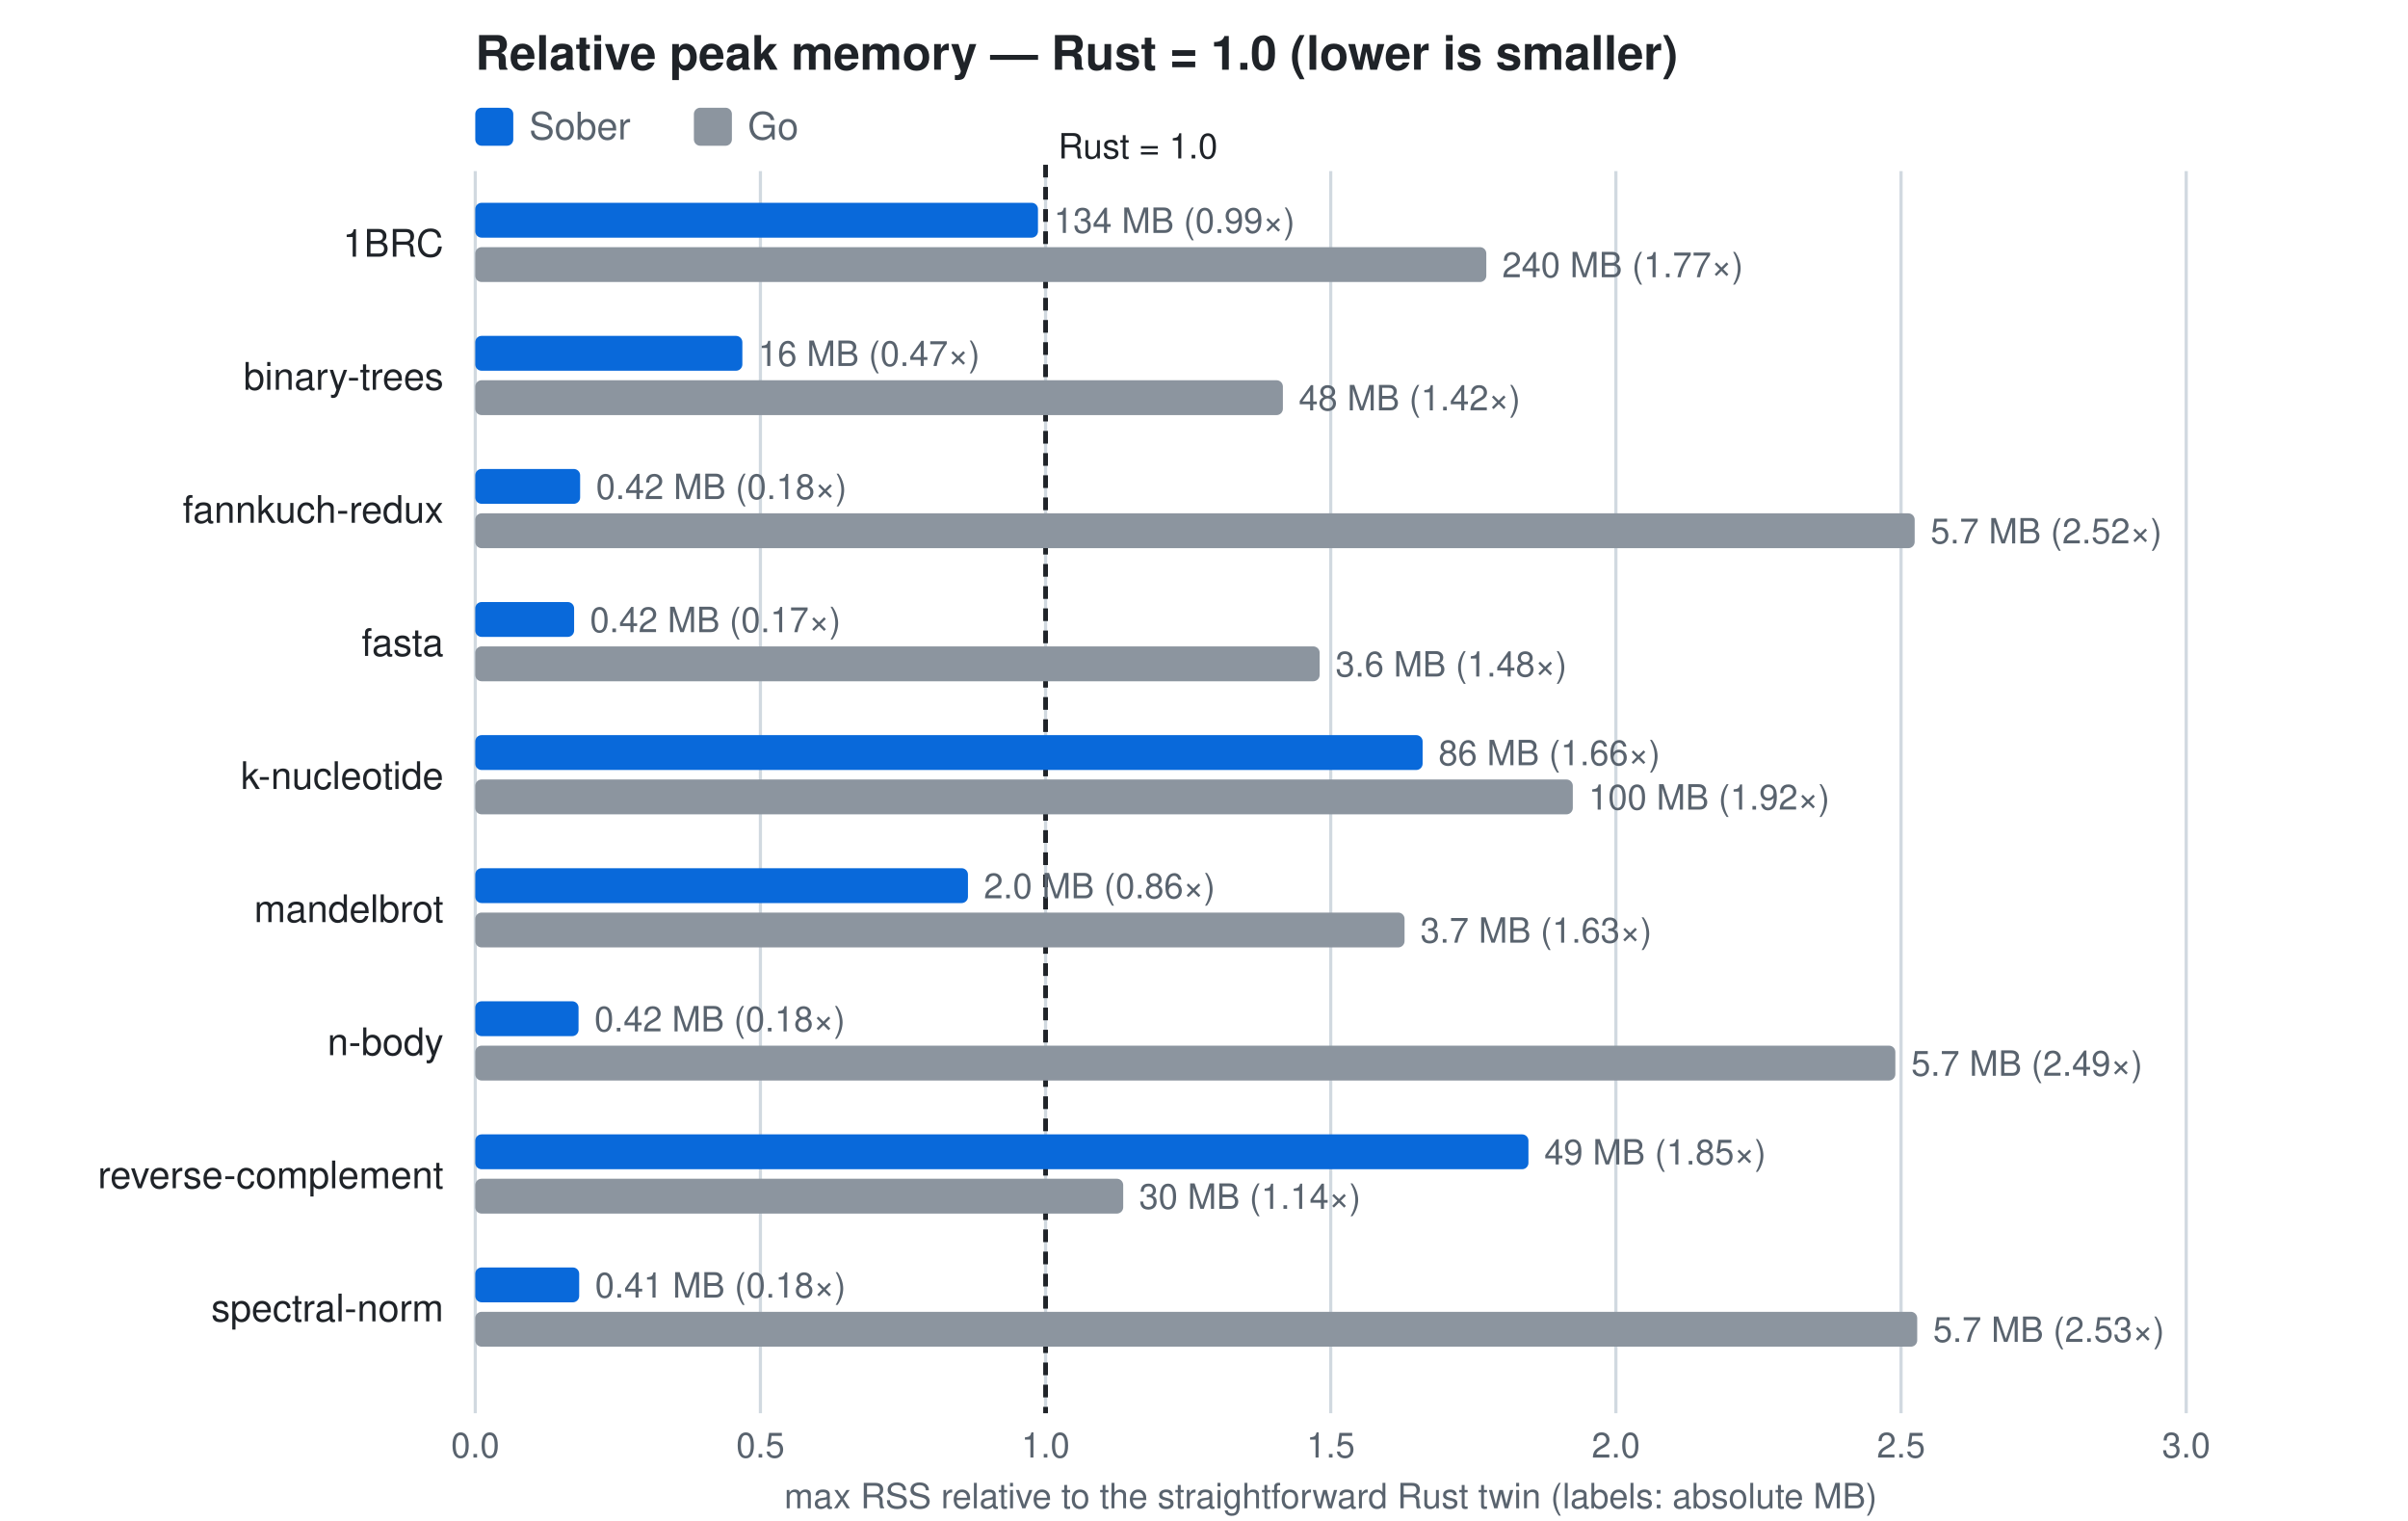
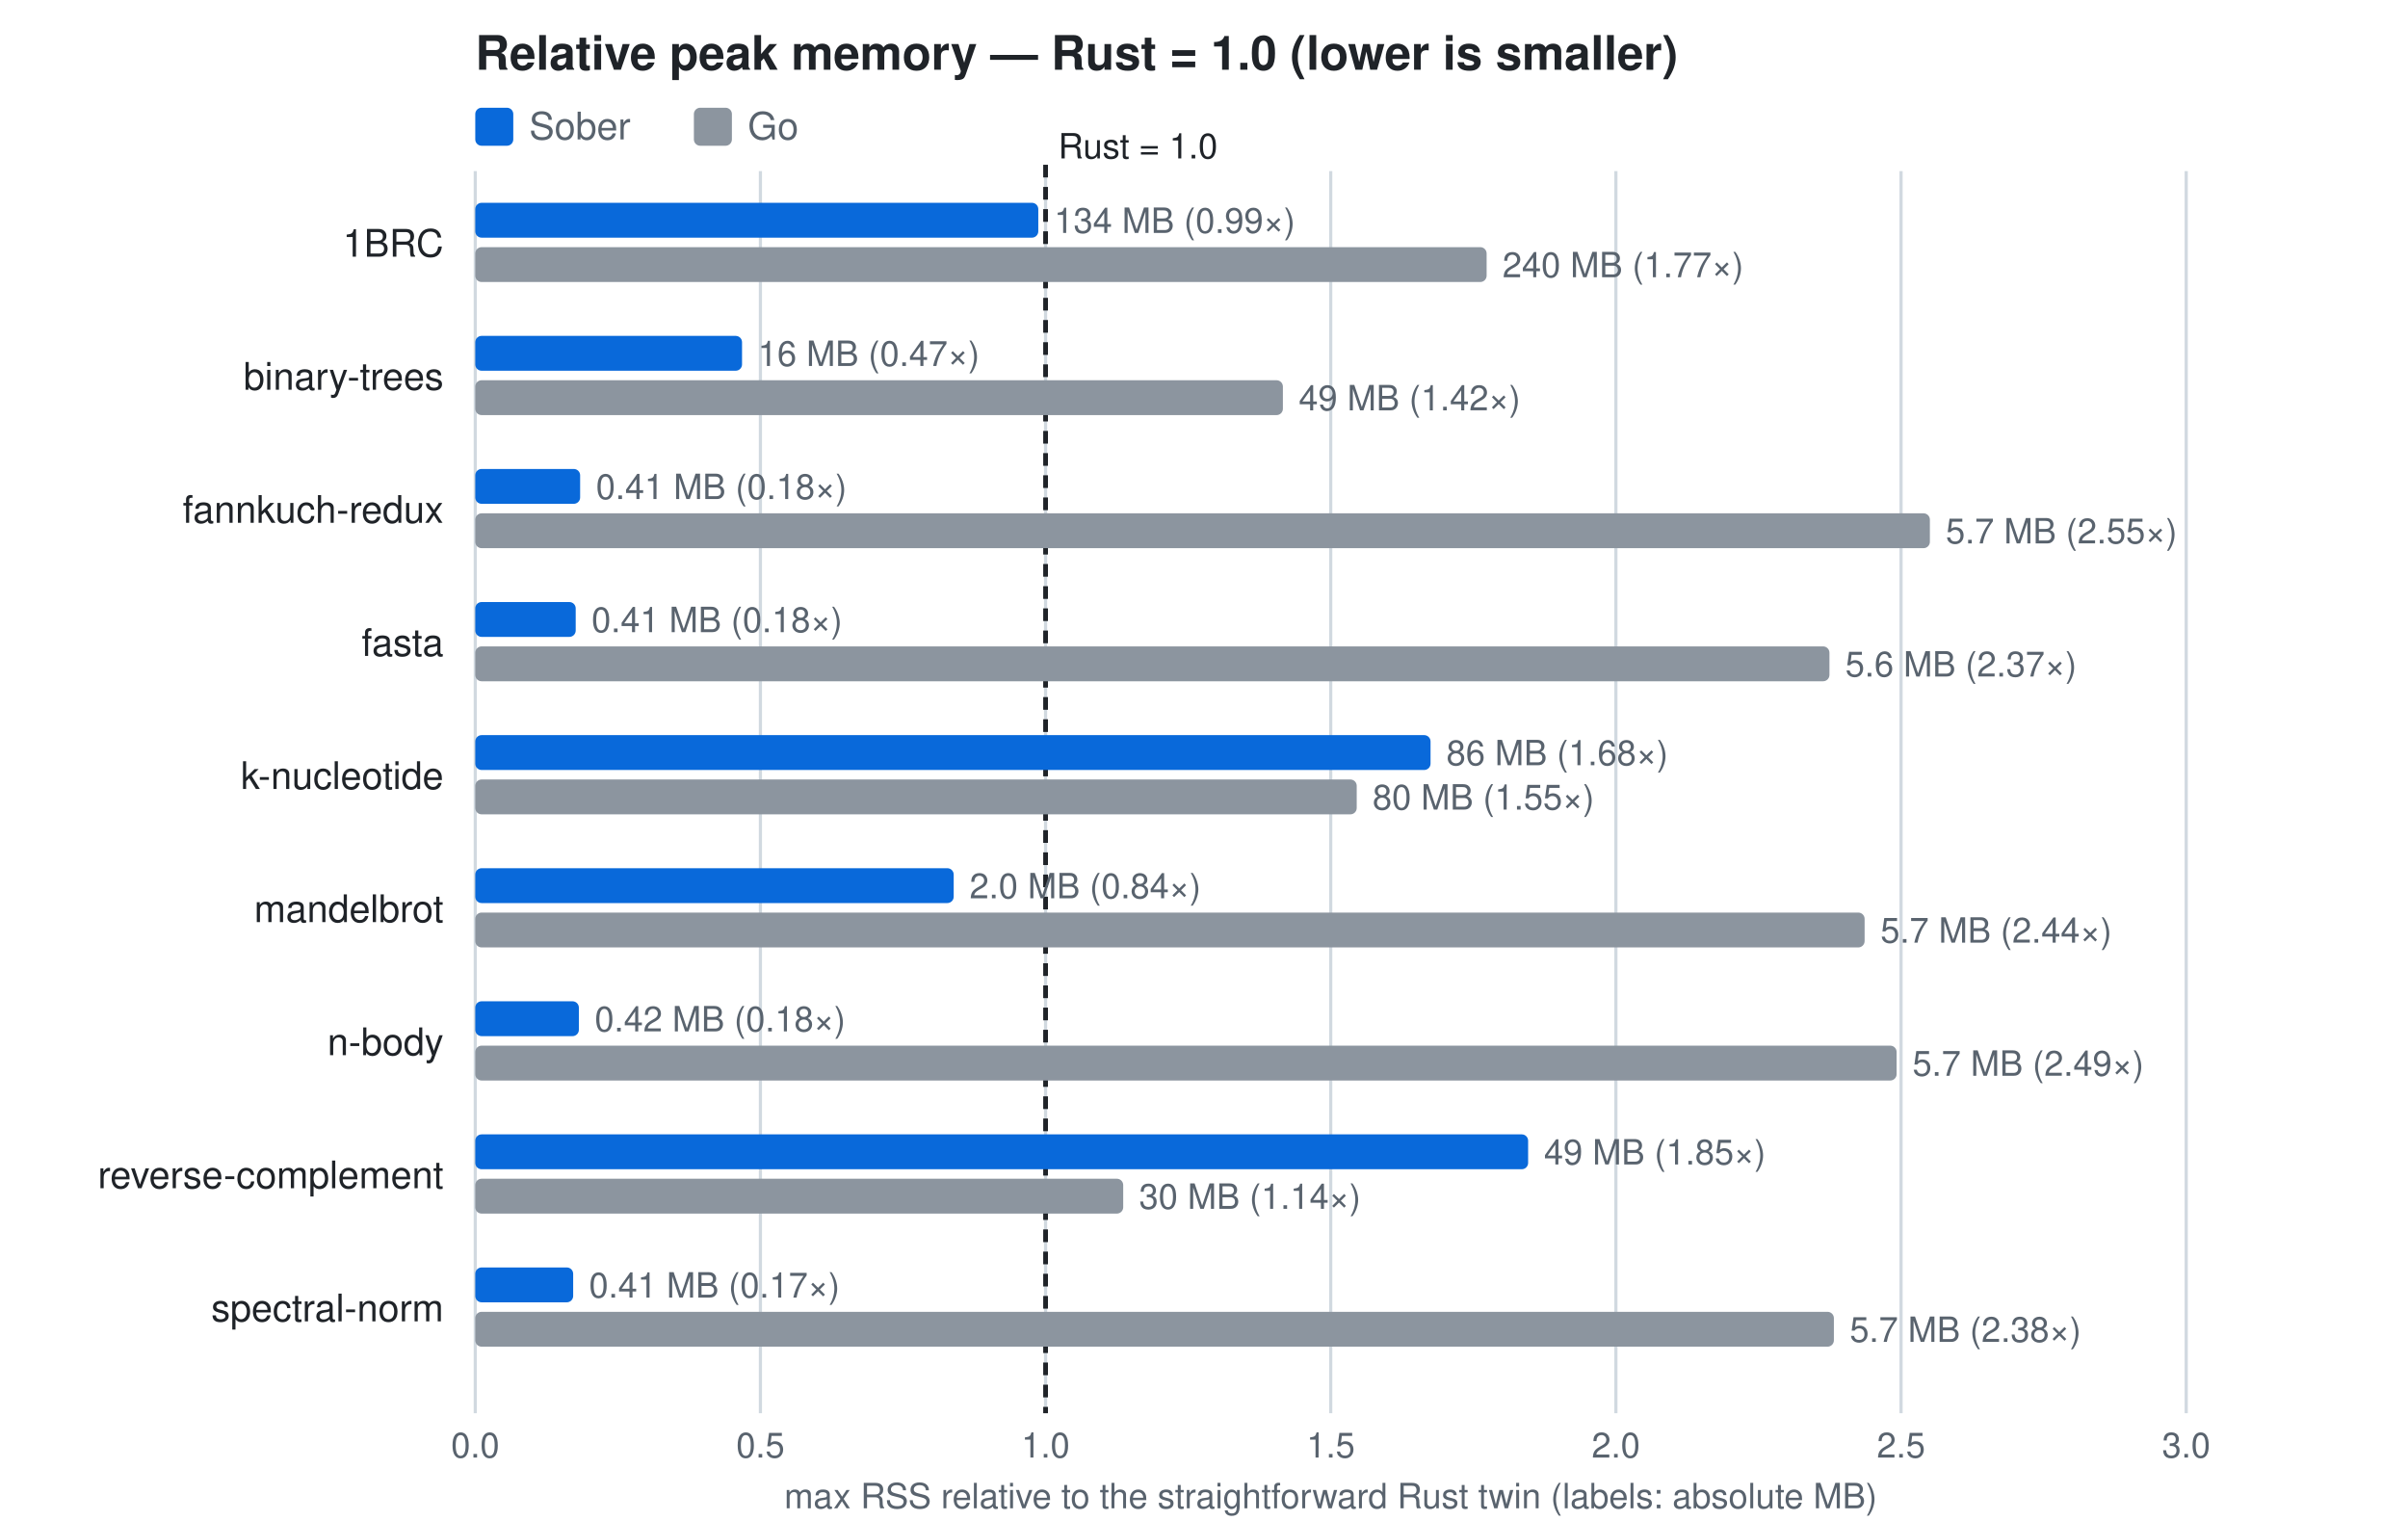
<svg xmlns="http://www.w3.org/2000/svg" width="760" height="480" viewBox="0 0 760 480" font-family="-apple-system, BlinkMacSystemFont, 'Segoe UI', Helvetica, Arial, sans-serif">
  <text x="150.0" y="22.0" fill="#1f2328" font-size="15" text-anchor="start" font-weight="600">Relative peak memory — Rust = 1.0 (lower is smaller)</text>
  <rect x="150" y="34" width="12" height="12" rx="2" fill="#0969da" />
  <text x="167.0" y="44.0" fill="#59636e" font-size="12" text-anchor="start">Sober</text>
  <rect x="219" y="34" width="12" height="12" rx="2" fill="#8c959f" />
  <text x="236.0" y="44.0" fill="#59636e" font-size="12" text-anchor="start">Go</text>
  <line x1="150.0" y1="54" x2="150.0" y2="446" stroke="#d1d9e0" stroke-width="1" />
  <text x="150.0" y="460.0" fill="#59636e" font-size="11" text-anchor="middle">0.0</text>
  <line x1="240.0" y1="54" x2="240.0" y2="446" stroke="#d1d9e0" stroke-width="1" />
  <text x="240.0" y="460.0" fill="#59636e" font-size="11" text-anchor="middle">0.5</text>
  <line x1="330.0" y1="54" x2="330.0" y2="446" stroke="#d1d9e0" stroke-width="1" />
  <text x="330.0" y="460.0" fill="#59636e" font-size="11" text-anchor="middle">1.0</text>
  <line x1="420.0" y1="54" x2="420.0" y2="446" stroke="#d1d9e0" stroke-width="1" />
  <text x="420.0" y="460.0" fill="#59636e" font-size="11" text-anchor="middle">1.5</text>
  <line x1="510.0" y1="54" x2="510.0" y2="446" stroke="#d1d9e0" stroke-width="1" />
  <text x="510.0" y="460.0" fill="#59636e" font-size="11" text-anchor="middle">2.0</text>
  <line x1="600.0" y1="54" x2="600.0" y2="446" stroke="#d1d9e0" stroke-width="1" />
  <text x="600.0" y="460.0" fill="#59636e" font-size="11" text-anchor="middle">2.5</text>
  <line x1="690.0" y1="54" x2="690.0" y2="446" stroke="#d1d9e0" stroke-width="1" />
  <text x="690.0" y="460.0" fill="#59636e" font-size="11" text-anchor="middle">3.0</text>
  <text x="420.0" y="476.0" fill="#59636e" font-size="11" text-anchor="middle">max RSS relative to the straightforward Rust twin (labels: absolute MB)</text>
  <line x1="330.0" y1="52" x2="330.0" y2="446" stroke="#1f2328" stroke-width="1.5" stroke-dasharray="4 3" />
  <text x="334.0" y="50.0" fill="#1f2328" font-size="11" text-anchor="start">Rust = 1.0</text>
  <text x="140.0" y="81.0" fill="#1f2328" font-size="12" text-anchor="end">1BRC</text>
-   <rect x="150" y="64" width="177.6" height="11" rx="2" fill="#0969da" />
-   <text x="332.6" y="73.5" fill="#59636e" font-size="11" text-anchor="start">134 MB (0.99×)</text>
-   <rect x="150" y="78" width="319.1" height="11" rx="2" fill="#8c959f" />
-   <text x="474.1" y="87.5" fill="#59636e" font-size="11" text-anchor="start">240 MB (1.77×)</text>
+   <rect x="150" y="64" width="177.7" height="11" rx="2" fill="#0969da" />
+   <text x="332.7" y="73.5" fill="#59636e" font-size="11" text-anchor="start">134 MB (0.99×)</text>
+   <rect x="150" y="78" width="319.2" height="11" rx="2" fill="#8c959f" />
+   <text x="474.2" y="87.5" fill="#59636e" font-size="11" text-anchor="start">240 MB (1.77×)</text>
  <text x="140.0" y="123.0" fill="#1f2328" font-size="12" text-anchor="end">binary-trees</text>
-   <rect x="150" y="106" width="84.3" height="11" rx="2" fill="#0969da" />
-   <text x="239.3" y="115.5" fill="#59636e" font-size="11" text-anchor="start">16 MB (0.47×)</text>
+   <rect x="150" y="106" width="84.2" height="11" rx="2" fill="#0969da" />
+   <text x="239.2" y="115.5" fill="#59636e" font-size="11" text-anchor="start">16 MB (0.47×)</text>
  <rect x="150" y="120" width="254.9" height="11" rx="2" fill="#8c959f" />
-   <text x="409.9" y="129.5" fill="#59636e" font-size="11" text-anchor="start">48 MB (1.42×)</text>
+   <text x="409.9" y="129.5" fill="#59636e" font-size="11" text-anchor="start">49 MB (1.42×)</text>
  <text x="140.0" y="165.0" fill="#1f2328" font-size="12" text-anchor="end">fannkuch-redux</text>
  <rect x="150" y="148" width="33.1" height="11" rx="2" fill="#0969da" />
-   <text x="188.1" y="157.5" fill="#59636e" font-size="11" text-anchor="start">0.42 MB (0.18×)</text>
-   <rect x="150" y="162" width="454.3" height="11" rx="2" fill="#8c959f" />
-   <text x="609.3" y="171.5" fill="#59636e" font-size="11" text-anchor="start">5.7 MB (2.52×)</text>
+   <text x="188.1" y="157.5" fill="#59636e" font-size="11" text-anchor="start">0.41 MB (0.18×)</text>
+   <rect x="150" y="162" width="459.1" height="11" rx="2" fill="#8c959f" />
+   <text x="614.1" y="171.5" fill="#59636e" font-size="11" text-anchor="start">5.7 MB (2.55×)</text>
  <text x="140.0" y="207.0" fill="#1f2328" font-size="12" text-anchor="end">fasta</text>
-   <rect x="150" y="190" width="31.2" height="11" rx="2" fill="#0969da" />
-   <text x="186.2" y="199.5" fill="#59636e" font-size="11" text-anchor="start">0.42 MB (0.17×)</text>
-   <rect x="150" y="204" width="266.5" height="11" rx="2" fill="#8c959f" />
-   <text x="421.5" y="213.5" fill="#59636e" font-size="11" text-anchor="start">3.6 MB (1.48×)</text>
+   <rect x="150" y="190" width="31.7" height="11" rx="2" fill="#0969da" />
+   <text x="186.7" y="199.5" fill="#59636e" font-size="11" text-anchor="start">0.41 MB (0.18×)</text>
+   <rect x="150" y="204" width="427.4" height="11" rx="2" fill="#8c959f" />
+   <text x="582.4" y="213.5" fill="#59636e" font-size="11" text-anchor="start">5.6 MB (2.37×)</text>
  <text x="140.0" y="249.0" fill="#1f2328" font-size="12" text-anchor="end">k-nucleotide</text>
-   <rect x="150" y="232" width="299.0" height="11" rx="2" fill="#0969da" />
-   <text x="454.0" y="241.5" fill="#59636e" font-size="11" text-anchor="start">86 MB (1.66×)</text>
-   <rect x="150" y="246" width="346.4" height="11" rx="2" fill="#8c959f" />
-   <text x="501.4" y="255.5" fill="#59636e" font-size="11" text-anchor="start">100 MB (1.92×)</text>
+   <rect x="150" y="232" width="301.5" height="11" rx="2" fill="#0969da" />
+   <text x="456.5" y="241.5" fill="#59636e" font-size="11" text-anchor="start">86 MB (1.68×)</text>
+   <rect x="150" y="246" width="278.2" height="11" rx="2" fill="#8c959f" />
+   <text x="433.2" y="255.5" fill="#59636e" font-size="11" text-anchor="start">80 MB (1.55×)</text>
  <text x="140.0" y="291.0" fill="#1f2328" font-size="12" text-anchor="end">mandelbrot</text>
-   <rect x="150" y="274" width="155.5" height="11" rx="2" fill="#0969da" />
-   <text x="310.5" y="283.5" fill="#59636e" font-size="11" text-anchor="start">2.0 MB (0.86×)</text>
-   <rect x="150" y="288" width="293.3" height="11" rx="2" fill="#8c959f" />
-   <text x="448.3" y="297.5" fill="#59636e" font-size="11" text-anchor="start">3.7 MB (1.63×)</text>
+   <rect x="150" y="274" width="151.0" height="11" rx="2" fill="#0969da" />
+   <text x="306.0" y="283.5" fill="#59636e" font-size="11" text-anchor="start">2.0 MB (0.84×)</text>
+   <rect x="150" y="288" width="438.5" height="11" rx="2" fill="#8c959f" />
+   <text x="593.5" y="297.5" fill="#59636e" font-size="11" text-anchor="start">5.7 MB (2.44×)</text>
  <text x="140.0" y="333.0" fill="#1f2328" font-size="12" text-anchor="end">n-body</text>
-   <rect x="150" y="316" width="32.6" height="11" rx="2" fill="#0969da" />
-   <text x="187.6" y="325.5" fill="#59636e" font-size="11" text-anchor="start">0.42 MB (0.18×)</text>
-   <rect x="150" y="330" width="448.2" height="11" rx="2" fill="#8c959f" />
-   <text x="603.2" y="339.5" fill="#59636e" font-size="11" text-anchor="start">5.7 MB (2.49×)</text>
+   <rect x="150" y="316" width="32.7" height="11" rx="2" fill="#0969da" />
+   <text x="187.7" y="325.5" fill="#59636e" font-size="11" text-anchor="start">0.42 MB (0.18×)</text>
+   <rect x="150" y="330" width="448.6" height="11" rx="2" fill="#8c959f" />
+   <text x="603.6" y="339.5" fill="#59636e" font-size="11" text-anchor="start">5.7 MB (2.49×)</text>
  <text x="140.0" y="375.0" fill="#1f2328" font-size="12" text-anchor="end">reverse-complement</text>
-   <rect x="150" y="358" width="332.4" height="11" rx="2" fill="#0969da" />
-   <text x="487.4" y="367.5" fill="#59636e" font-size="11" text-anchor="start">49 MB (1.85×)</text>
+   <rect x="150" y="358" width="332.3" height="11" rx="2" fill="#0969da" />
+   <text x="487.3" y="367.5" fill="#59636e" font-size="11" text-anchor="start">49 MB (1.85×)</text>
  <rect x="150" y="372" width="204.5" height="11" rx="2" fill="#8c959f" />
  <text x="359.5" y="381.5" fill="#59636e" font-size="11" text-anchor="start">30 MB (1.14×)</text>
  <text x="140.0" y="417.0" fill="#1f2328" font-size="12" text-anchor="end">spectral-norm</text>
-   <rect x="150" y="400" width="32.8" height="11" rx="2" fill="#0969da" />
-   <text x="187.8" y="409.5" fill="#59636e" font-size="11" text-anchor="start">0.41 MB (0.18×)</text>
-   <rect x="150" y="414" width="455.1" height="11" rx="2" fill="#8c959f" />
-   <text x="610.1" y="423.5" fill="#59636e" font-size="11" text-anchor="start">5.7 MB (2.53×)</text>
+   <rect x="150" y="400" width="30.9" height="11" rx="2" fill="#0969da" />
+   <text x="185.9" y="409.5" fill="#59636e" font-size="11" text-anchor="start">0.41 MB (0.17×)</text>
+   <rect x="150" y="414" width="428.8" height="11" rx="2" fill="#8c959f" />
+   <text x="583.8" y="423.5" fill="#59636e" font-size="11" text-anchor="start">5.7 MB (2.38×)</text>
</svg>
